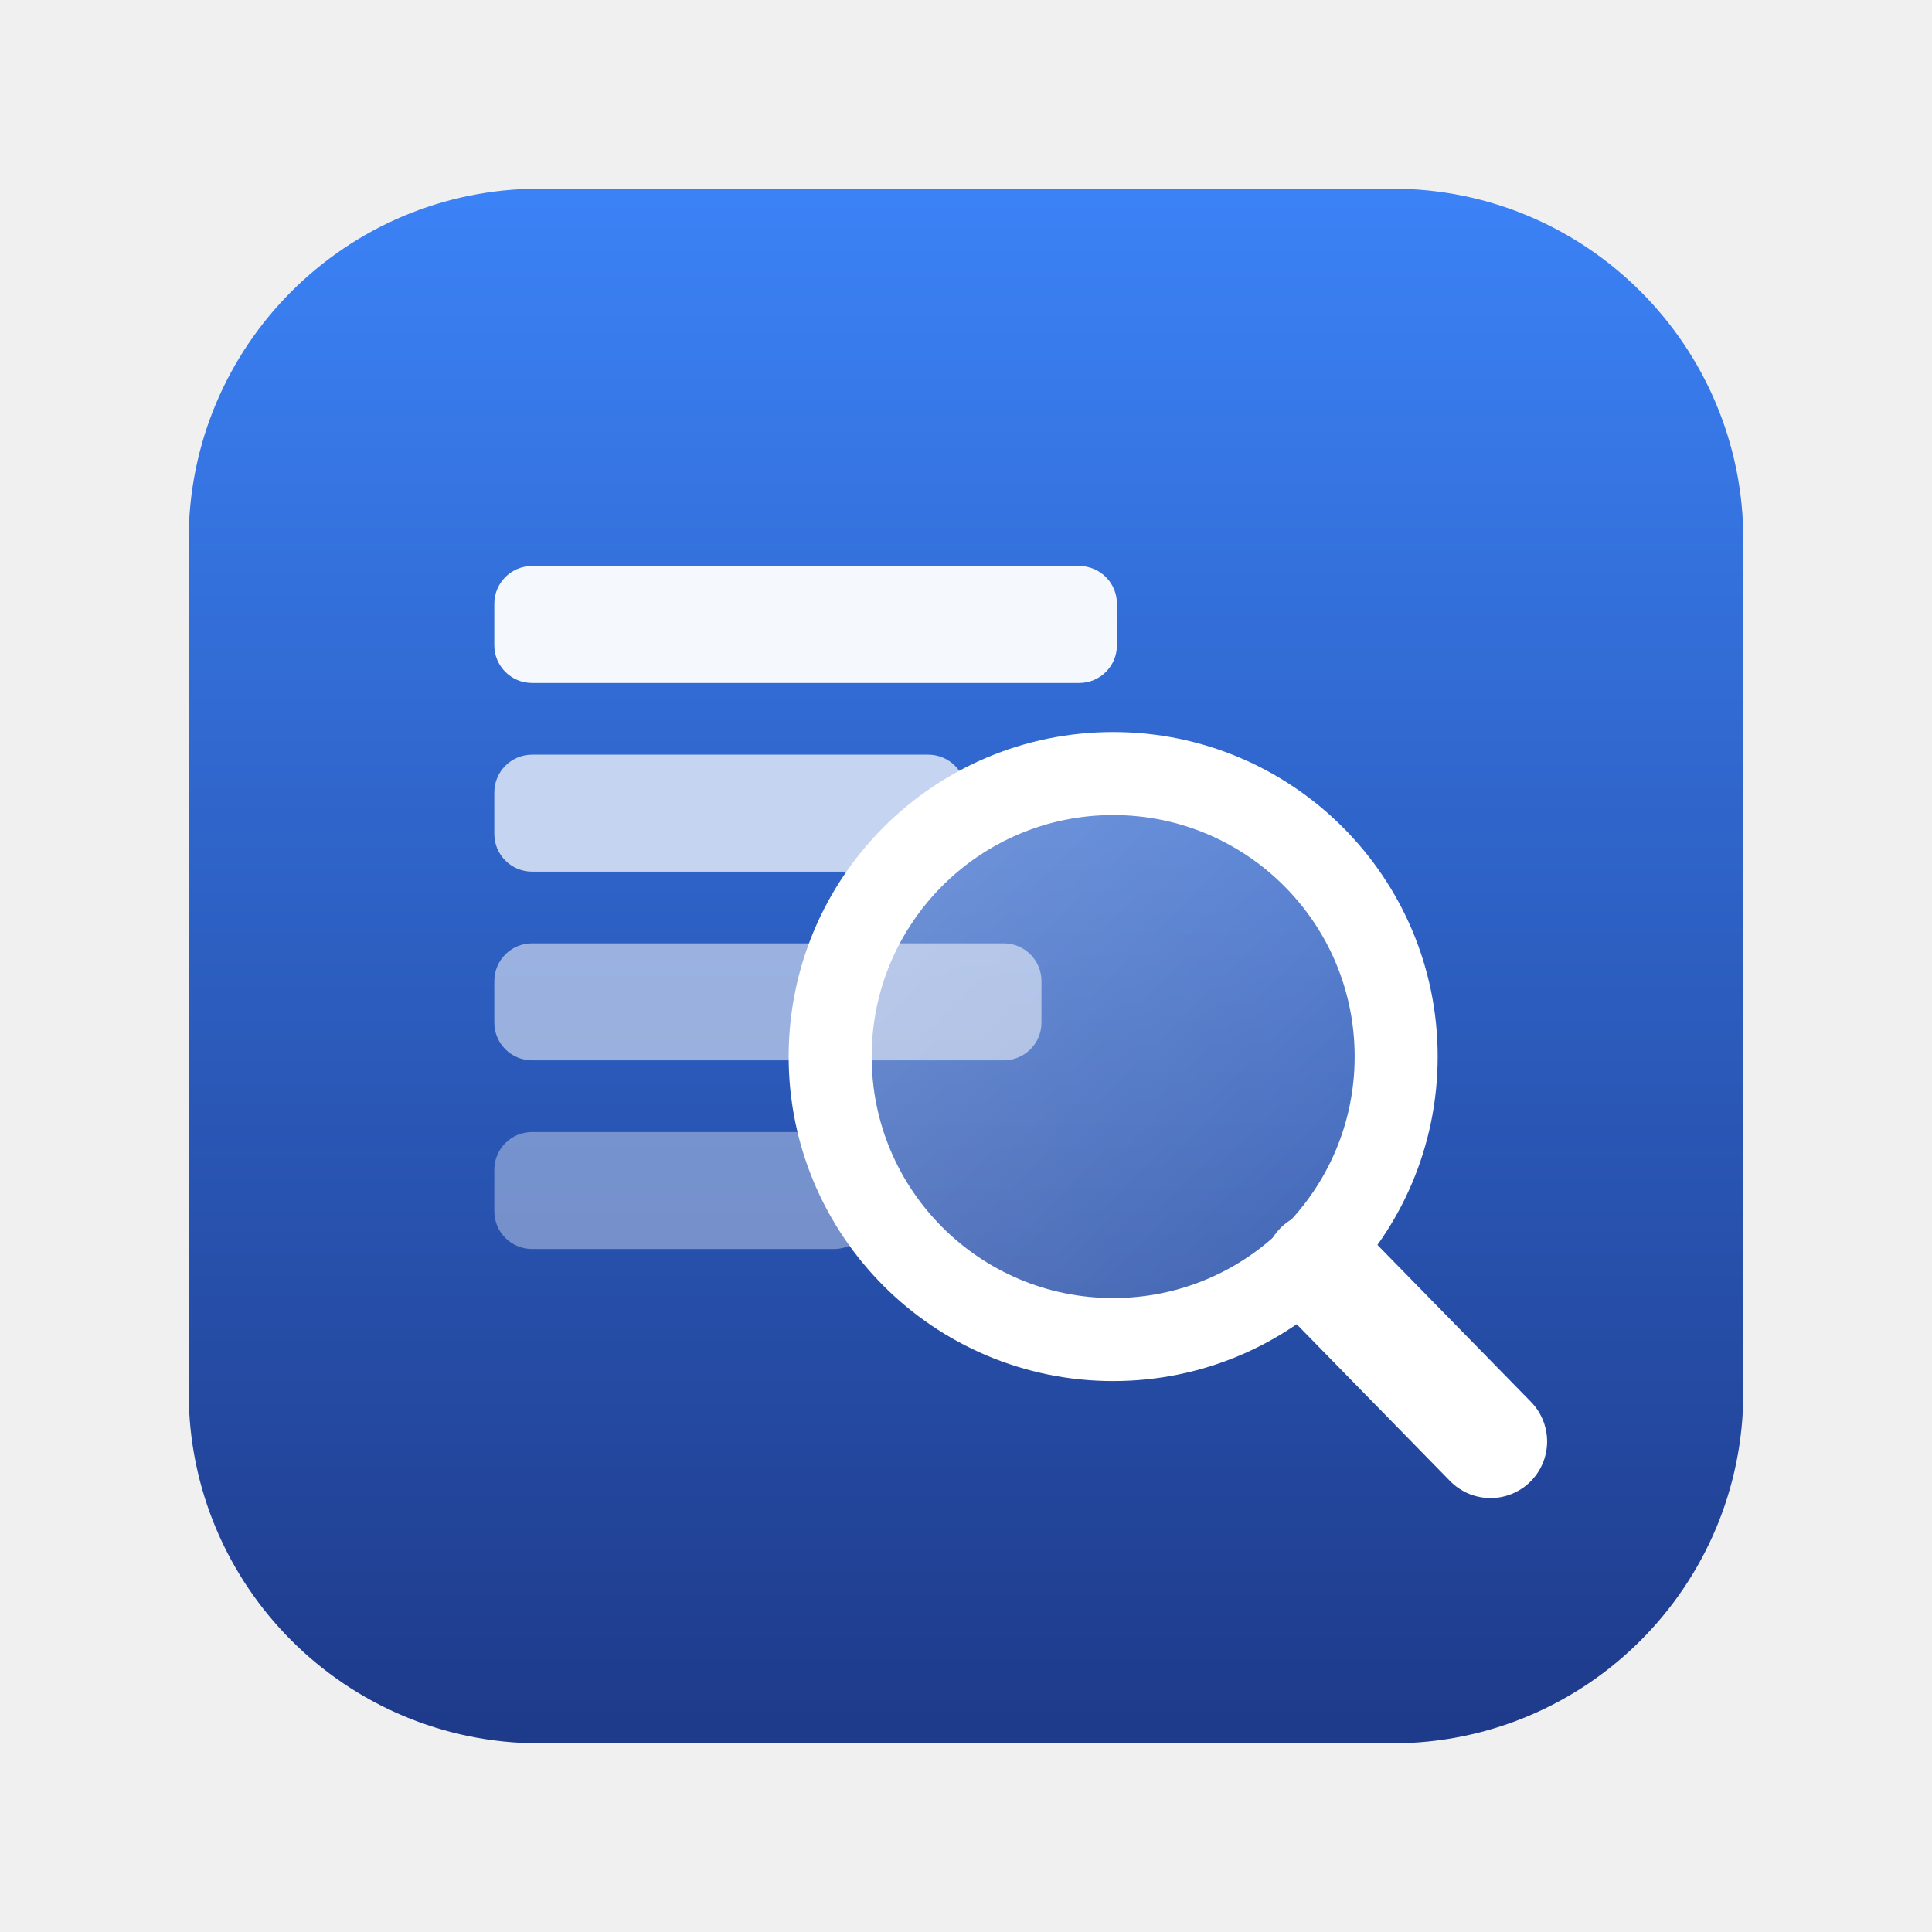
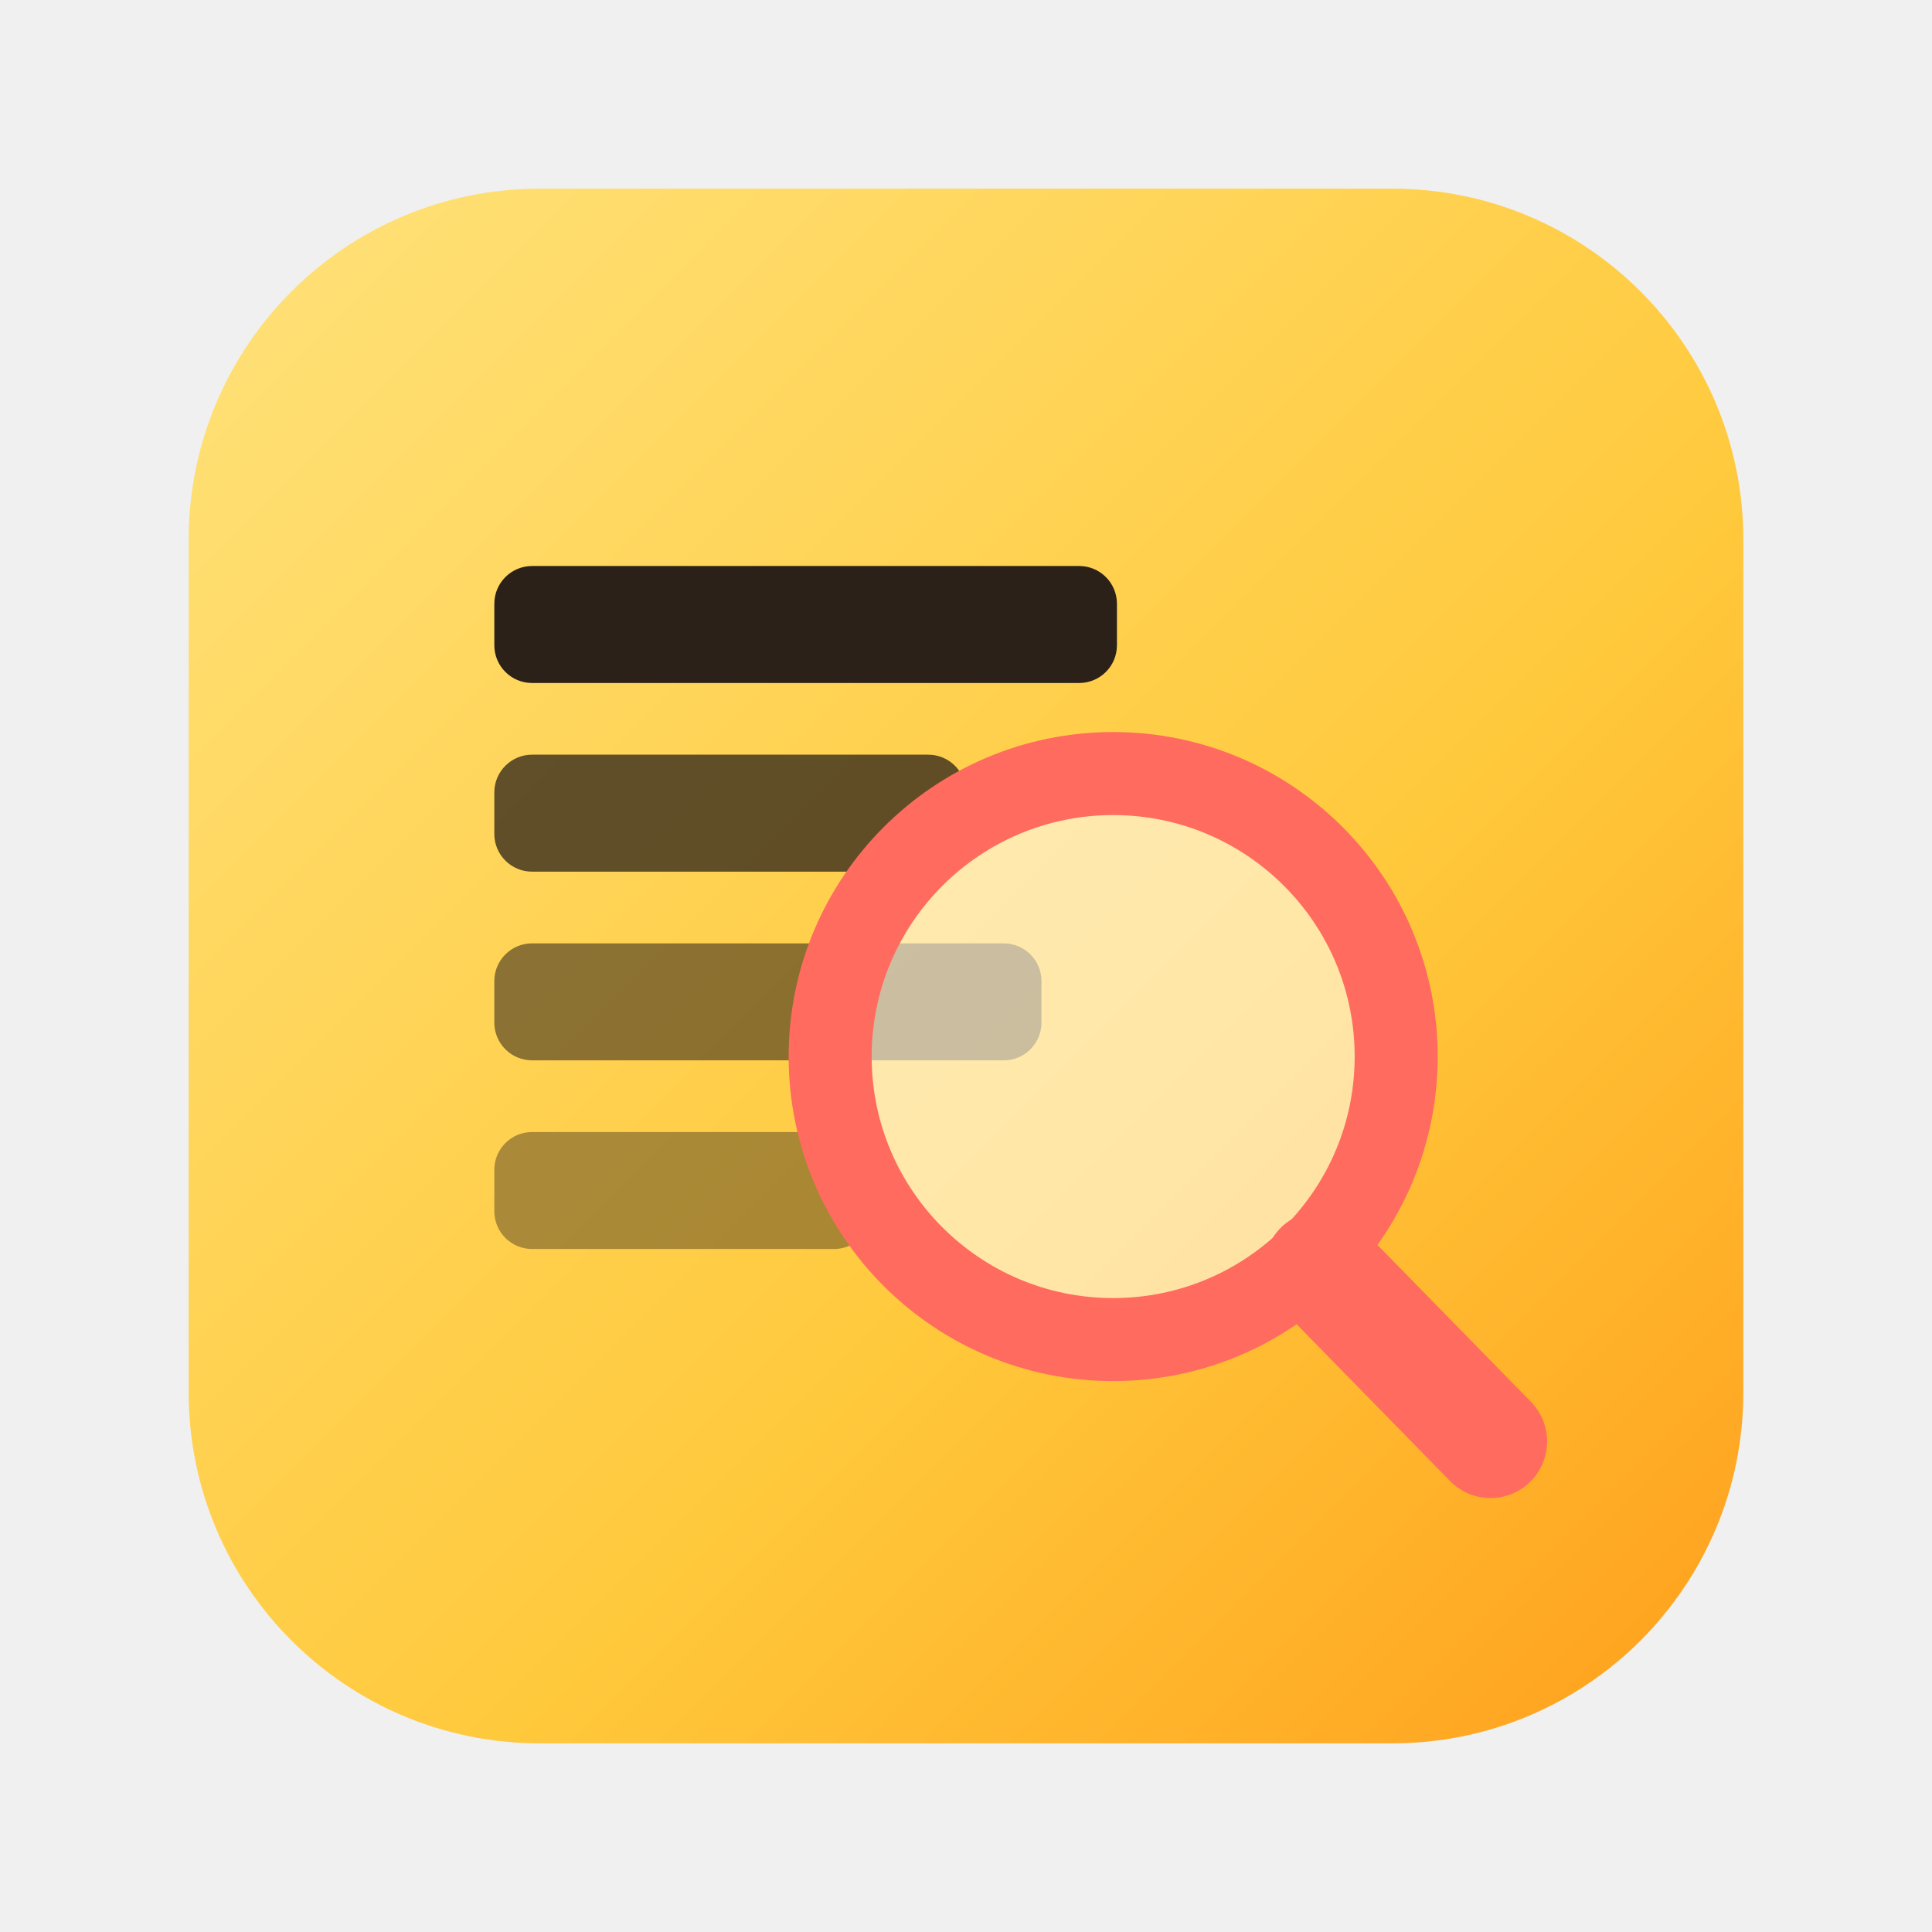
<svg xmlns="http://www.w3.org/2000/svg" width="1024" height="1024" viewBox="0 0 1024 1024">
  <defs>
-     <linearGradient id="bg" x1="0" y1="0" x2="0" y2="1">
-       <stop offset="0" stop-color="#3b82f6" />
-       <stop offset="1" stop-color="#1e3a8a" />
-     </linearGradient>
-     <linearGradient id="glass" x1="0" y1="0" x2="1" y2="1">
-       <stop offset="0" stop-color="#ffffff" stop-opacity="0.34" />
-       <stop offset="1" stop-color="#ffffff" stop-opacity="0.10" />
+     <linearGradient id="bg" x1="0" y1="0" x2="1" y2="1">
+       <stop offset="0" stop-color="#ffe27a" />
+       <stop offset="0.6" stop-color="#ffc93c" />
+       <stop offset="1" stop-color="#ff9f1c" />
    </linearGradient>
  </defs>
  <rect x="100" y="100" width="824" height="824" rx="186" fill="url(#bg)" />
-   <g fill="#ffffff">
-     <rect x="262" y="300" width="330" height="62" rx="20" opacity="0.95" />
-     <rect x="262" y="400" width="250" height="62" rx="20" opacity="0.72" />
-     <rect x="262" y="500" width="290" height="62" rx="20" opacity="0.52" />
-     <rect x="262" y="600" width="200" height="62" rx="20" opacity="0.36" />
+   <g fill="#2b2118">
+     <rect x="262" y="300" width="330" height="62" rx="20" />
+     <rect x="262" y="400" width="250" height="62" rx="20" opacity="0.75" />
+     <rect x="262" y="500" width="290" height="62" rx="20" opacity="0.55" />
+     <rect x="262" y="600" width="200" height="62" rx="20" opacity="0.4" />
  </g>
-   <circle cx="590" cy="560" r="150" fill="url(#glass)" stroke="#ffffff" stroke-width="44" />
-   <line x1="700" y1="672" x2="790" y2="764" stroke="#ffffff" stroke-width="60" stroke-linecap="round" />
+   <circle cx="590" cy="560" r="150" fill="#ffffff" fill-opacity="0.55" stroke="#ff6b5e" stroke-width="44" />
+   <line x1="700" y1="672" x2="790" y2="764" stroke="#ff6b5e" stroke-width="60" stroke-linecap="round" />
</svg>
